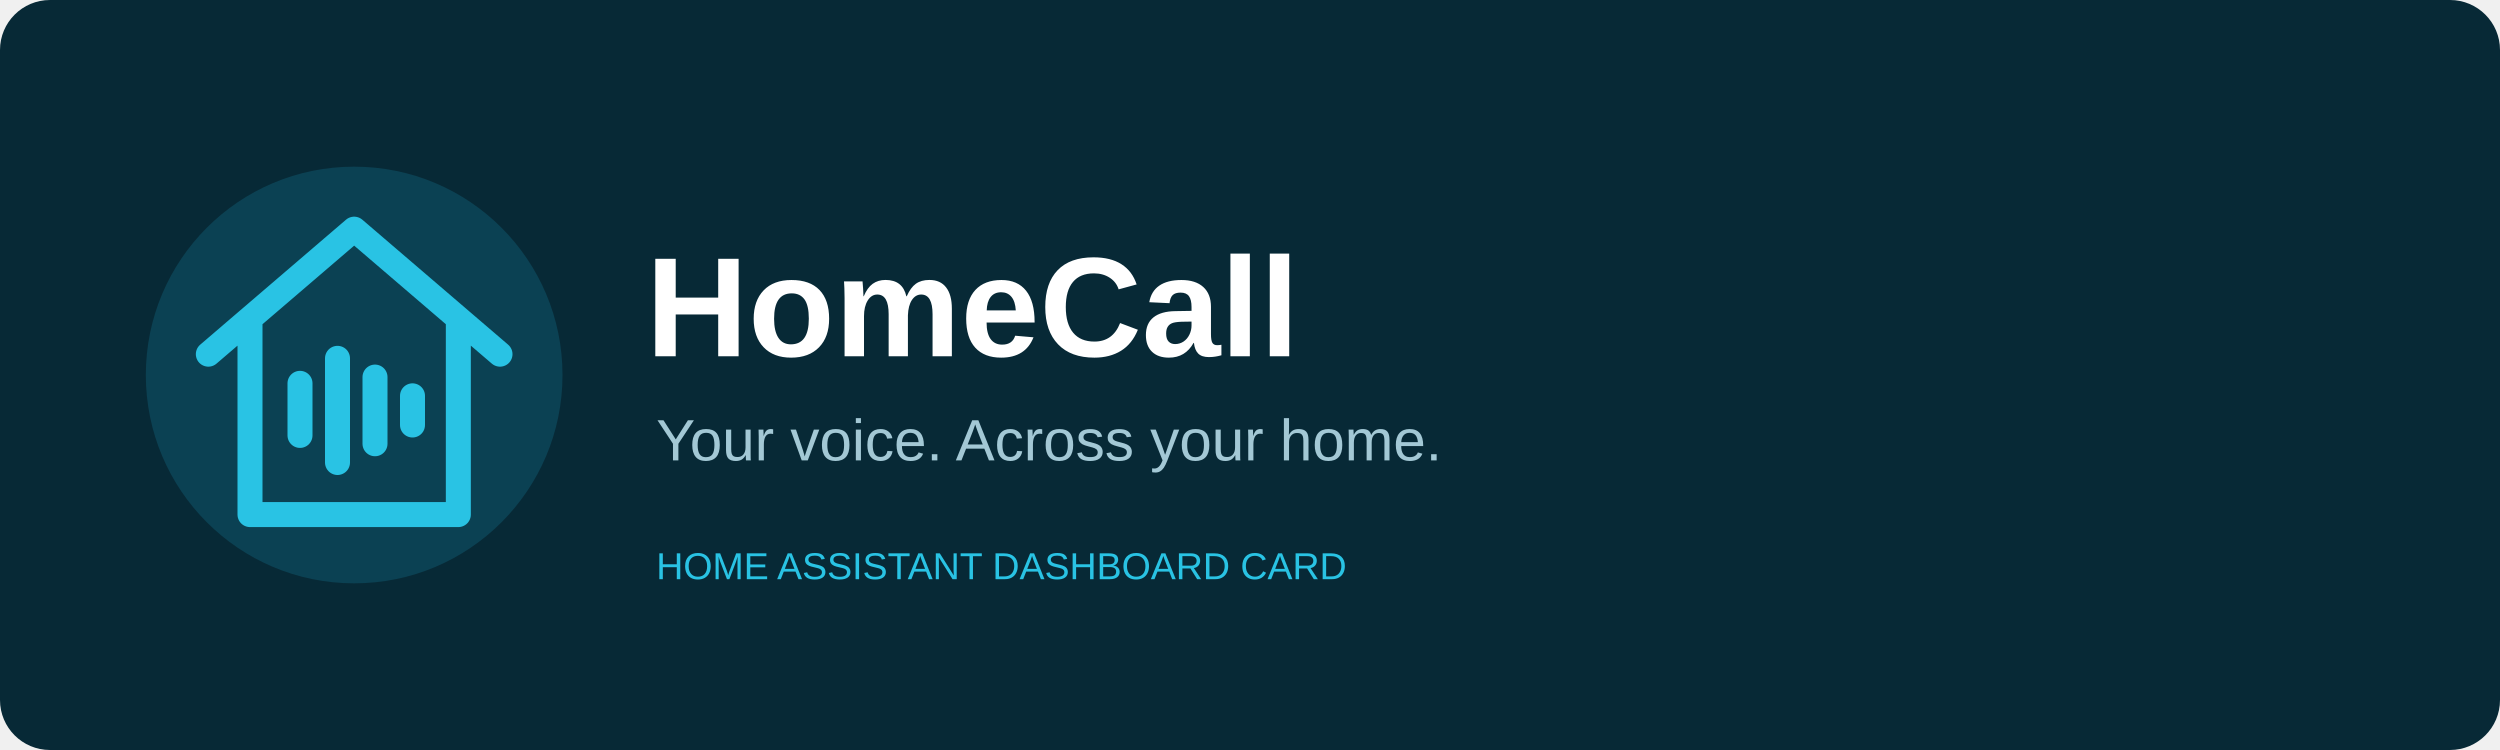
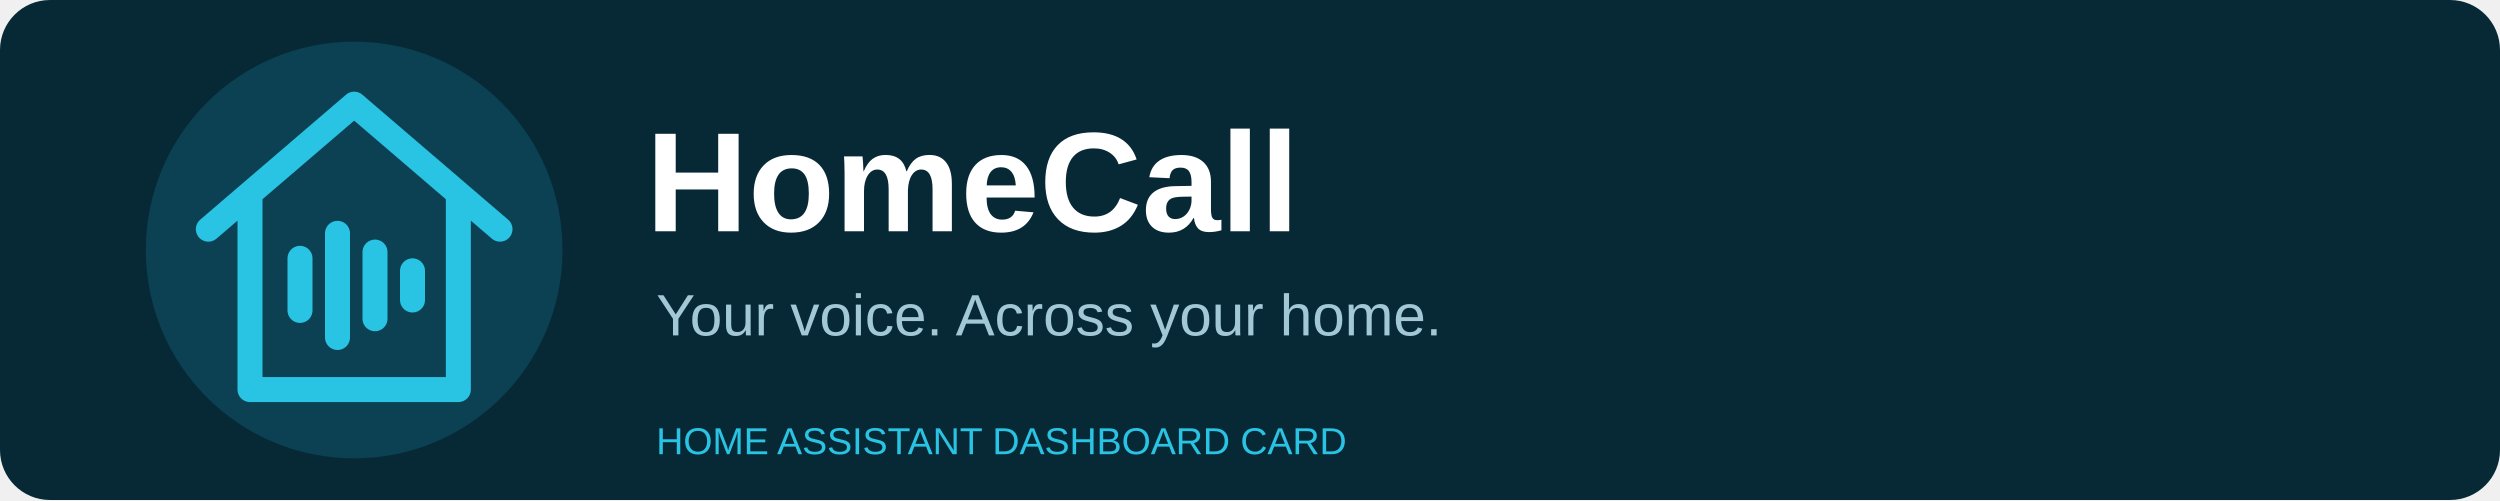
- <svg xmlns="http://www.w3.org/2000/svg" width="1200" height="360" viewBox="0 0 1200 360">
-   <rect width="1200" height="360" rx="24" fill="#072936" />
+ <svg xmlns="http://www.w3.org/2000/svg" width="1200" height="240" viewBox="0 60 1200 240">
+   <rect y="60" width="1200" height="240" rx="24" fill="#072936" />
  <circle cx="170" cy="180" r="100" fill="#0b4153" />
  <g fill="none" stroke="#29c3e4" stroke-width="12" stroke-linecap="round" stroke-linejoin="round">
    <path d="M100 170l70-60 70 60M120 155v92h100v-92M144 184v25M162 172v50M180 181v32M198 190v14" />
  </g>
  <text x="310" y="171" fill="white" font-size="68" font-family="Arial,sans-serif" font-weight="700">HomeCall</text>
  <text x="315" y="221" fill="#a3c8d5" font-size="28" font-family="Arial,sans-serif">Your voice. Across your home.</text>
  <text x="315" y="278" fill="#29c3e4" font-size="18" font-family="Arial,sans-serif">HOME ASSISTANT DASHBOARD CARD</text>
</svg>
